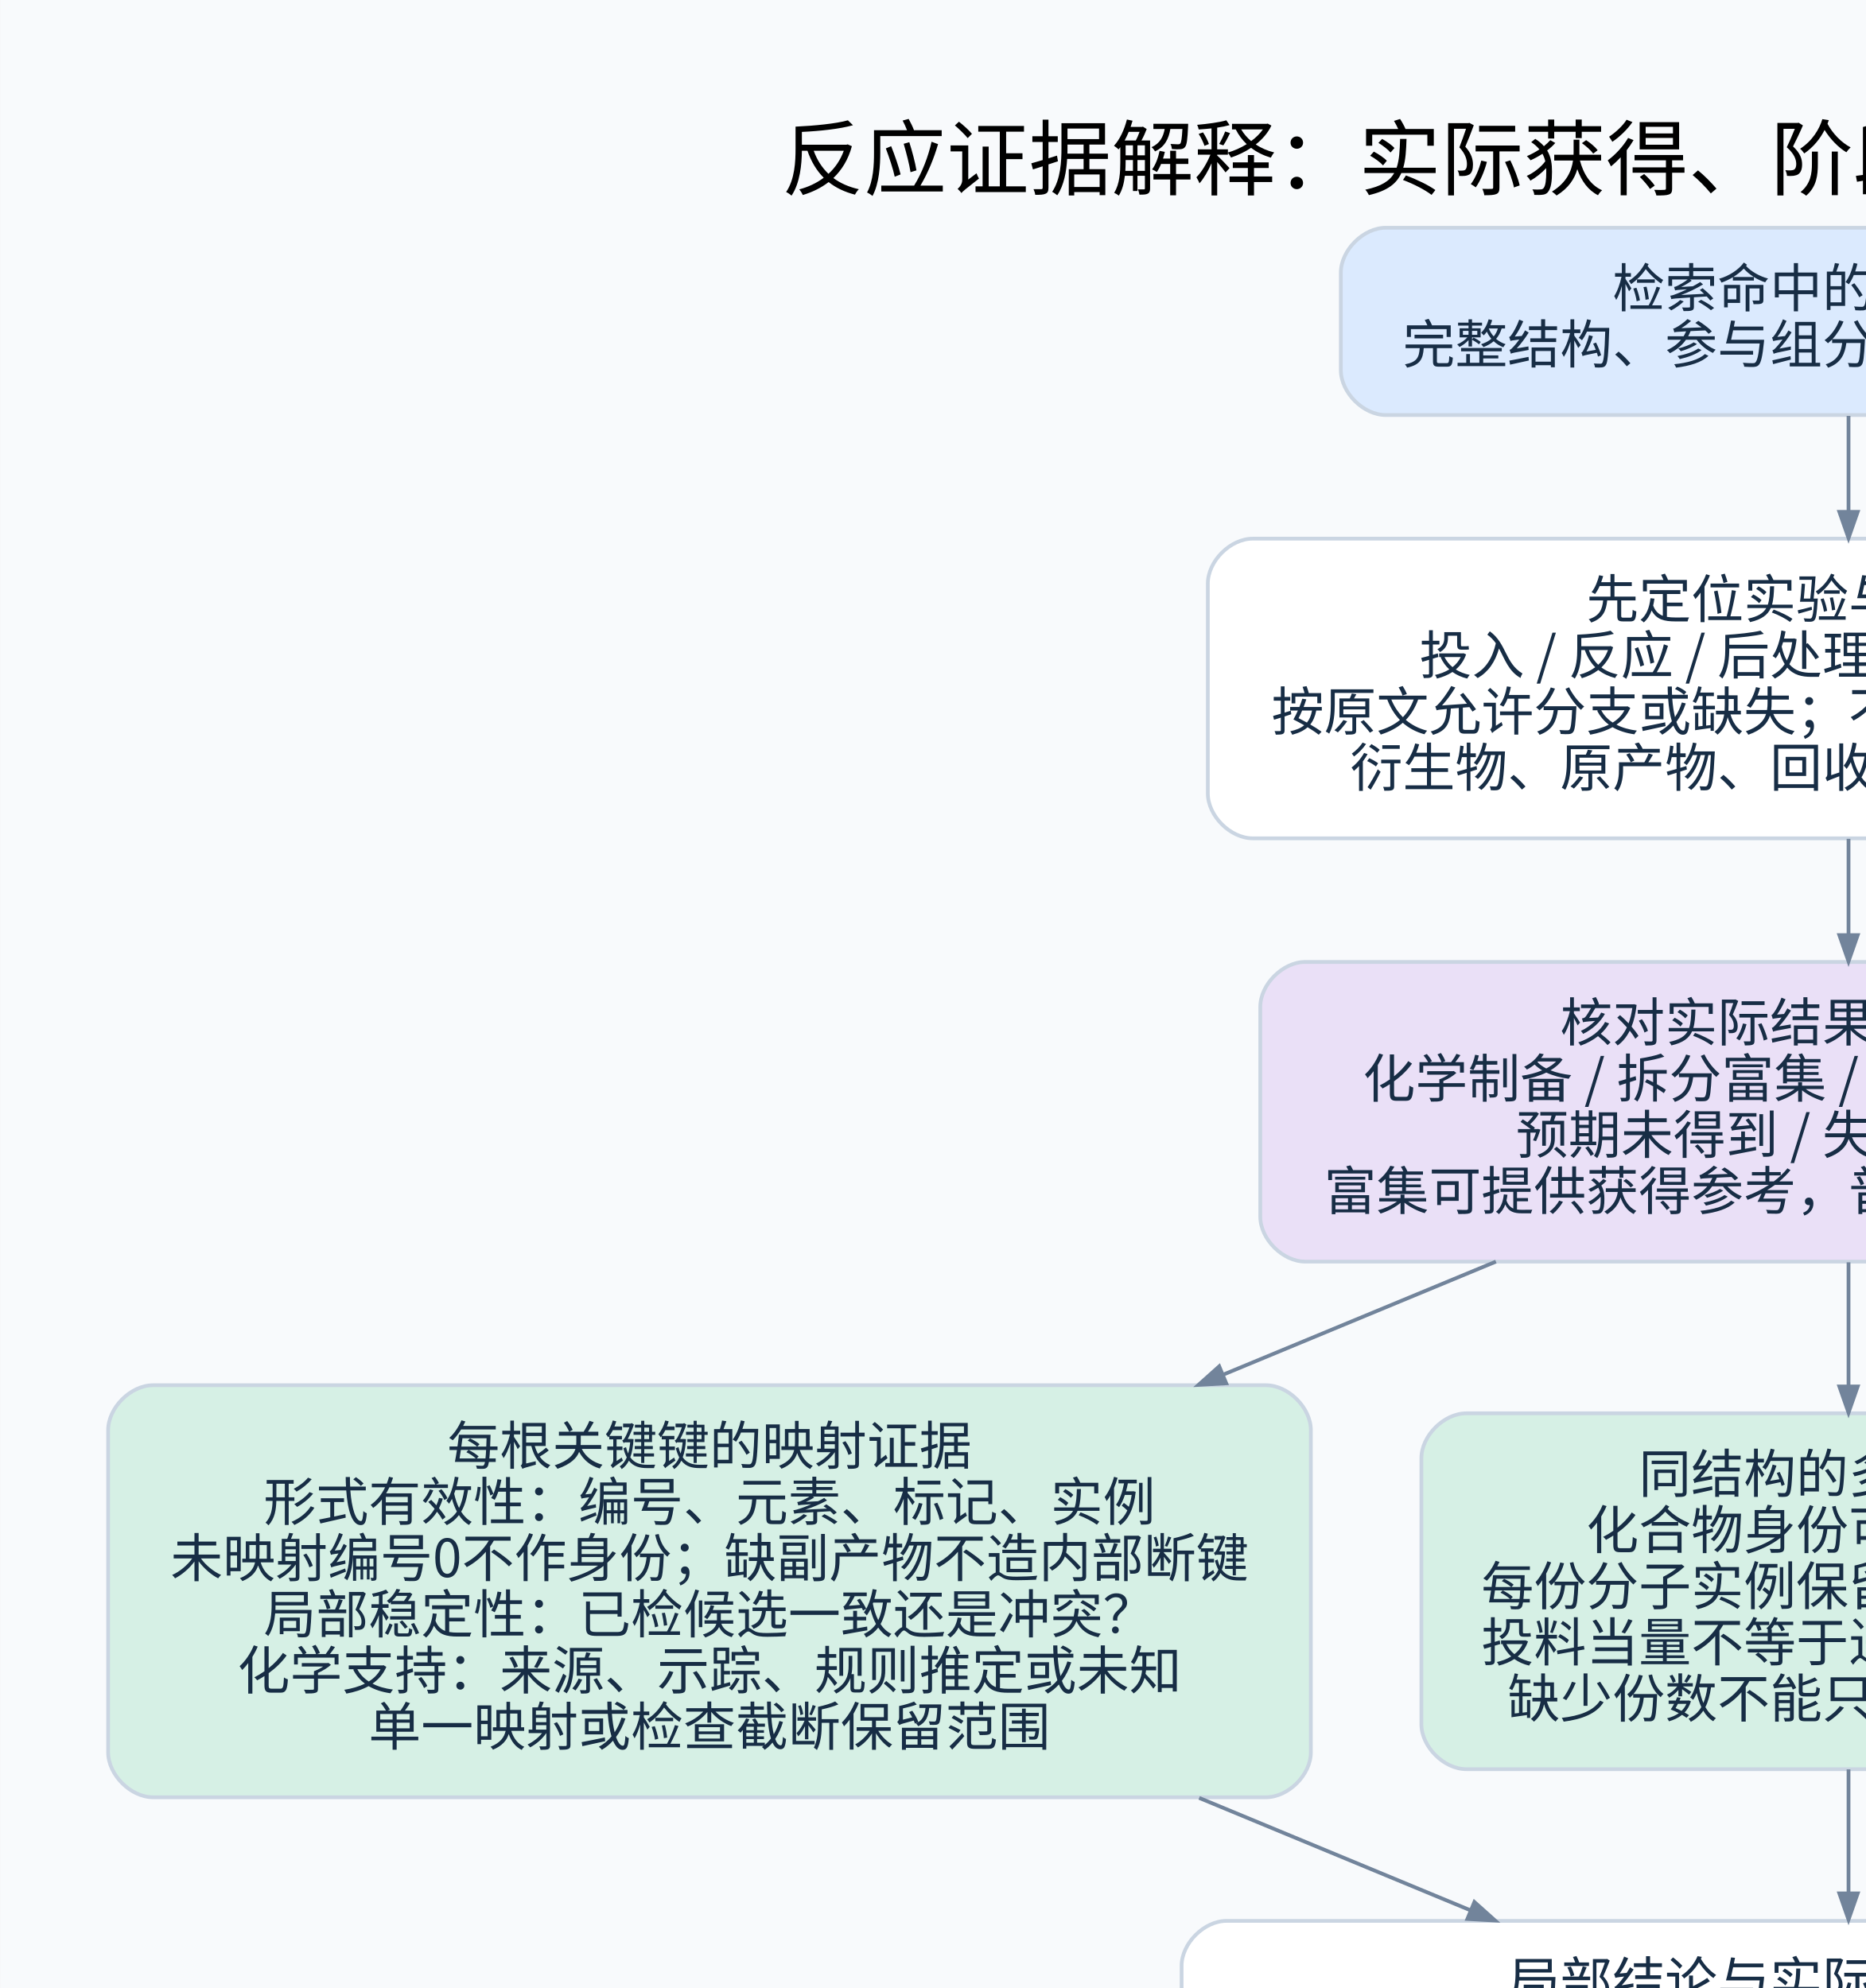
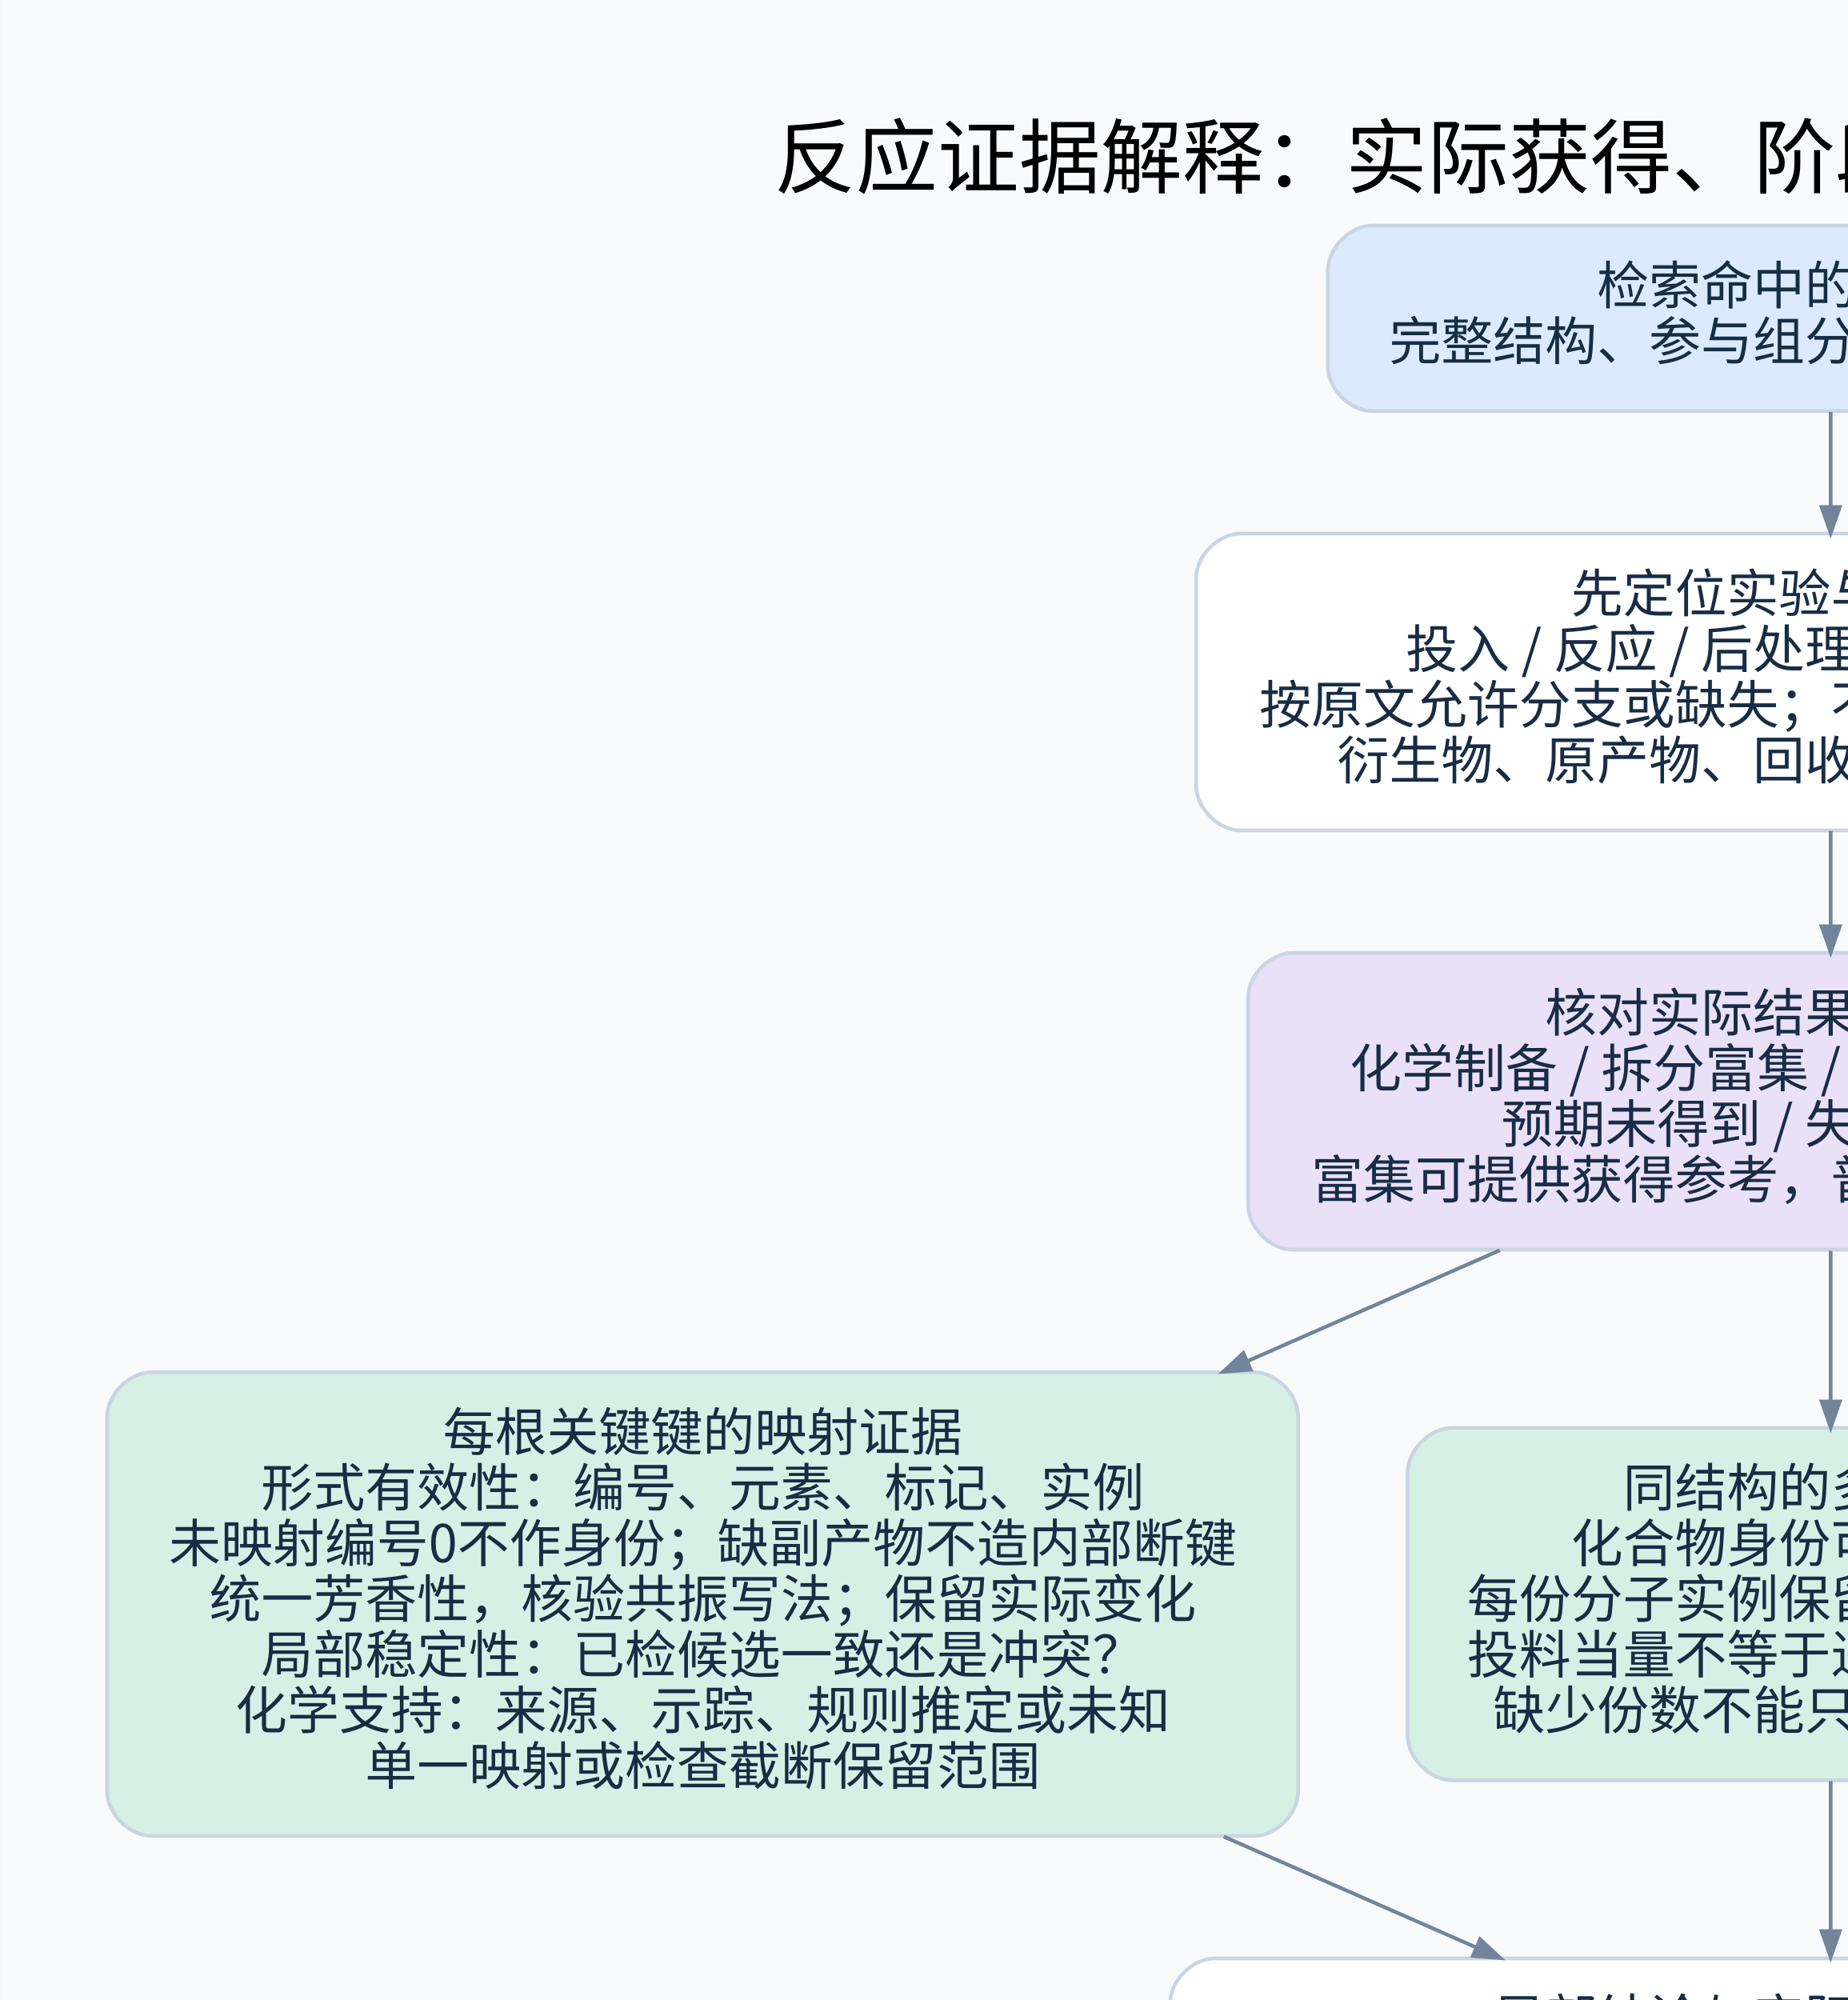
- <svg xmlns="http://www.w3.org/2000/svg" width="1627pt" height="1734pt" viewBox="0.00 0.00 901.10 960.60">
-   <g id="graph0" class="graph" transform="scale(1.81 1.81) rotate(0) translate(28.8 931.8)">
-     <polygon fill="#f8fafc" stroke="transparent" points="-28.8,28.8 -28.8,-931.8 872.3,-931.8 872.3,28.8 -28.8,28.8" />
-     <text text-anchor="middle" x="421.75" y="-881.4" font-family="Noto Sans CJK SC" font-size="22.00">反应证据解释：实际获得、阶段关系与局部确定性</text>
+ <svg xmlns="http://www.w3.org/2000/svg" width="1627pt" height="1761pt" viewBox="0.00 0.00 901.10 975.60">
+   <g id="graph0" class="graph" transform="scale(1.81 1.81) rotate(0) translate(28.8 946.8)">
+     <polygon fill="#f8fafc" stroke="transparent" points="-28.8,28.8 -28.8,-946.8 872.3,-946.8 872.3,28.8 -28.8,28.8" />
+     <text text-anchor="middle" x="421.75" y="-896.4" font-family="Noto Sans CJK SC" font-size="22.00">反应证据解释：实际获得、阶段关系与局部确定性</text>
    <g id="node1" class="node">
-       <path fill="#dbeafe" stroke="#cad5e2" d="M588,-871C588,-871 341,-871 341,-871 335,-871 329,-865 329,-859 329,-859 329,-833 329,-833 329,-827 335,-821 341,-821 341,-821 588,-821 588,-821 594,-821 600,-827 600,-833 600,-833 600,-859 600,-859 600,-865 594,-871 588,-871" />
-       <text text-anchor="middle" x="464.5" y="-849.8" font-family="Noto Sans CJK SC" font-size="14.00" fill="#172d45">检索命中的实际记录</text>
-       <text text-anchor="middle" x="464.5" y="-834.8" font-family="Noto Sans CJK SC" font-size="14.00" fill="#172d45">完整结构、参与组分、原文与目标位置</text>
+       <path fill="#dbeafe" stroke="#cad5e2" d="M588,-886C588,-886 341,-886 341,-886 335,-886 329,-880 329,-874 329,-874 329,-848 329,-848 329,-842 335,-836 341,-836 341,-836 588,-836 588,-836 594,-836 600,-842 600,-848 600,-848 600,-874 600,-874 600,-880 594,-886 588,-886" />
+       <text text-anchor="middle" x="464.5" y="-864.8" font-family="Noto Sans CJK SC" font-size="14.00" fill="#172d45">检索命中的实际记录</text>
+       <text text-anchor="middle" x="464.5" y="-849.8" font-family="Noto Sans CJK SC" font-size="14.00" fill="#172d45">完整结构、参与组分、原文与目标位置</text>
    </g>
    <g id="node2" class="node">
-       <path fill="white" stroke="#cad5e2" d="M623.5,-788C623.5,-788 305.5,-788 305.5,-788 299.5,-788 293.5,-782 293.5,-776 293.5,-776 293.5,-720 293.5,-720 293.5,-714 299.5,-708 305.5,-708 305.5,-708 623.5,-708 623.5,-708 629.5,-708 635.5,-714 635.5,-720 635.5,-720 635.5,-776 635.5,-776 635.5,-782 629.5,-788 623.5,-788" />
-       <text text-anchor="middle" x="464.5" y="-766.8" font-family="Noto Sans CJK SC" font-size="14.00" fill="#172d45">先定位实验与样品阶段</text>
-       <text text-anchor="middle" x="464.5" y="-751.8" font-family="Noto Sans CJK SC" font-size="14.00" fill="#172d45">投入 / 反应 / 后处理 / 分离 / 取样分析</text>
-       <text text-anchor="middle" x="464.5" y="-736.8" font-family="Noto Sans CJK SC" font-size="14.00" fill="#172d45">按原文允许分支或缺失；不补造中间体与分离节点</text>
-       <text text-anchor="middle" x="464.5" y="-721.8" font-family="Noto Sans CJK SC" font-size="14.00" fill="#172d45">衍生物、原产物、回收部分的测量分别关联</text>
+       <path fill="white" stroke="#cad5e2" d="M623.5,-803C623.5,-803 305.5,-803 305.5,-803 299.5,-803 293.5,-797 293.5,-791 293.5,-791 293.5,-735 293.5,-735 293.5,-729 299.5,-723 305.5,-723 305.5,-723 623.5,-723 623.5,-723 629.5,-723 635.5,-729 635.5,-735 635.5,-735 635.5,-791 635.5,-791 635.5,-797 629.5,-803 623.5,-803" />
+       <text text-anchor="middle" x="464.5" y="-781.8" font-family="Noto Sans CJK SC" font-size="14.00" fill="#172d45">先定位实验与样品阶段</text>
+       <text text-anchor="middle" x="464.5" y="-766.8" font-family="Noto Sans CJK SC" font-size="14.00" fill="#172d45">投入 / 反应 / 后处理 / 分离 / 取样分析</text>
+       <text text-anchor="middle" x="464.5" y="-751.8" font-family="Noto Sans CJK SC" font-size="14.00" fill="#172d45">按原文允许分支或缺失；不补造中间体与分离节点</text>
+       <text text-anchor="middle" x="464.5" y="-736.8" font-family="Noto Sans CJK SC" font-size="14.00" fill="#172d45">衍生物、原产物、回收部分的测量分别关联</text>
    </g>
    <g id="edge1" class="edge">
-       <path fill="none" stroke="#72849b" d="M464.5,-820.78C464.5,-812.97 464.5,-804.05 464.5,-795.21" />
-       <polygon fill="#72849b" stroke="#72849b" points="466.95,-795.16 464.5,-788.16 462.05,-795.16 466.95,-795.16" />
+       <path fill="none" stroke="#72849b" d="M464.5,-835.78C464.5,-827.97 464.5,-819.05 464.5,-810.21" />
+       <polygon fill="#72849b" stroke="#72849b" points="466.95,-810.16 464.5,-803.16 462.05,-810.16 466.95,-810.16" />
    </g>
    <g id="node3" class="node">
-       <path fill="#eae0f7" stroke="#cad5e2" d="M609.5,-675C609.5,-675 319.5,-675 319.5,-675 313.5,-675 307.5,-669 307.5,-663 307.5,-663 307.5,-607 307.5,-607 307.5,-601 313.5,-595 319.5,-595 319.5,-595 609.5,-595 609.5,-595 615.5,-595 621.5,-601 621.5,-607 621.5,-607 621.5,-663 621.5,-663 621.5,-669 615.5,-675 609.5,-675" />
-       <text text-anchor="middle" x="464.5" y="-653.8" font-family="Noto Sans CJK SC" font-size="14.00" fill="#172d45">核对实际结果与获得操作</text>
-       <text text-anchor="middle" x="464.5" y="-638.8" font-family="Noto Sans CJK SC" font-size="14.00" fill="#172d45">化学制备 / 拆分富集 / 普通回收 / 分析观察</text>
-       <text text-anchor="middle" x="464.5" y="-623.8" font-family="Noto Sans CJK SC" font-size="14.00" fill="#172d45">预期未得到 / 失败 / 信息不足</text>
-       <text text-anchor="middle" x="464.5" y="-608.8" font-family="Noto Sans CJK SC" font-size="14.00" fill="#172d45">富集可提供获得参考，普通回收不算本步制得</text>
+       <path fill="#eae0f7" stroke="#cad5e2" d="M609.5,-690C609.5,-690 319.5,-690 319.5,-690 313.5,-690 307.5,-684 307.5,-678 307.5,-678 307.5,-622 307.5,-622 307.5,-616 313.5,-610 319.5,-610 319.5,-610 609.5,-610 609.5,-610 615.5,-610 621.5,-616 621.5,-622 621.5,-622 621.5,-678 621.5,-678 621.5,-684 615.5,-690 609.5,-690" />
+       <text text-anchor="middle" x="464.5" y="-668.8" font-family="Noto Sans CJK SC" font-size="14.00" fill="#172d45">核对实际结果与获得操作</text>
+       <text text-anchor="middle" x="464.5" y="-653.8" font-family="Noto Sans CJK SC" font-size="14.00" fill="#172d45">化学制备 / 拆分富集 / 普通回收 / 分析观察</text>
+       <text text-anchor="middle" x="464.5" y="-638.8" font-family="Noto Sans CJK SC" font-size="14.00" fill="#172d45">预期未得到 / 失败 / 信息不足</text>
+       <text text-anchor="middle" x="464.5" y="-623.8" font-family="Noto Sans CJK SC" font-size="14.00" fill="#172d45">富集可提供获得参考，普通回收不算本步制得</text>
    </g>
    <g id="edge2" class="edge">
-       <path fill="none" stroke="#72849b" d="M464.5,-707.87C464.5,-699.58 464.5,-690.75 464.5,-682.23" />
-       <polygon fill="#72849b" stroke="#72849b" points="466.95,-682.16 464.5,-675.16 462.05,-682.16 466.95,-682.16" />
+       <path fill="none" stroke="#72849b" d="M464.5,-722.87C464.5,-714.58 464.5,-705.75 464.5,-697.23" />
+       <polygon fill="#72849b" stroke="#72849b" points="466.95,-697.16 464.5,-690.16 462.05,-697.16 466.95,-697.16" />
    </g>
    <g id="node4" class="node">
-       <path fill="#d6f0e5" stroke="#cad5e2" d="M309,-562C309,-562 12,-562 12,-562 6,-562 0,-556 0,-550 0,-550 0,-464 0,-464 0,-458 6,-452 12,-452 12,-452 309,-452 309,-452 315,-452 321,-458 321,-464 321,-464 321,-550 321,-550 321,-556 315,-562 309,-562" />
-       <text text-anchor="middle" x="160.5" y="-540.8" font-family="Noto Sans CJK SC" font-size="14.00" fill="#172d45">每根关键键的映射证据</text>
-       <text text-anchor="middle" x="160.5" y="-525.8" font-family="Noto Sans CJK SC" font-size="14.00" fill="#172d45">形式有效性：编号、元素、标记、实例</text>
-       <text text-anchor="middle" x="160.5" y="-510.8" font-family="Noto Sans CJK SC" font-size="14.00" fill="#172d45">未映射编号0不作身份；缺副产物不造内部断键</text>
+       <path fill="#d6f0e5" stroke="#cad5e2" d="M309,-577C309,-577 12,-577 12,-577 6,-577 0,-571 0,-565 0,-565 0,-464 0,-464 0,-458 6,-452 12,-452 12,-452 309,-452 309,-452 315,-452 321,-458 321,-464 321,-464 321,-565 321,-565 321,-571 315,-577 309,-577" />
+       <text text-anchor="middle" x="160.5" y="-555.8" font-family="Noto Sans CJK SC" font-size="14.00" fill="#172d45">每根关键键的映射证据</text>
+       <text text-anchor="middle" x="160.5" y="-540.8" font-family="Noto Sans CJK SC" font-size="14.00" fill="#172d45">形式有效性：编号、元素、标记、实例</text>
+       <text text-anchor="middle" x="160.5" y="-525.8" font-family="Noto Sans CJK SC" font-size="14.00" fill="#172d45">未映射编号0不作身份；缺副产物不造内部断键</text>
+       <text text-anchor="middle" x="160.5" y="-510.8" font-family="Noto Sans CJK SC" font-size="14.00" fill="#172d45">统一芳香性，核验共振写法；保留实际变化</text>
      <text text-anchor="middle" x="160.5" y="-495.8" font-family="Noto Sans CJK SC" font-size="14.00" fill="#172d45">局部稳定性：已检候选一致还是冲突？</text>
      <text text-anchor="middle" x="160.5" y="-480.8" font-family="Noto Sans CJK SC" font-size="14.00" fill="#172d45">化学支持：来源、示踪、规则推定或未知</text>
      <text text-anchor="middle" x="160.5" y="-465.8" font-family="Noto Sans CJK SC" font-size="14.00" fill="#172d45">单一映射或检查截断保留范围</text>
    </g>
    <g id="edge3" class="edge">
-       <path fill="none" stroke="#72849b" d="M370.39,-595C347.34,-585.44 322.2,-575.02 297.59,-564.82" />
-       <polygon fill="#72849b" stroke="#72849b" points="298.41,-562.51 291.01,-562.09 296.54,-567.04 298.41,-562.51" />
+       <path fill="none" stroke="#72849b" d="M375.34,-609.85C353.97,-600.46 330.57,-590.19 307.34,-579.98" />
+       <polygon fill="#72849b" stroke="#72849b" points="308.19,-577.68 300.8,-577.11 306.22,-582.17 308.19,-577.68" />
    </g>
    <g id="node5" class="node">
-       <path fill="#d6f0e5" stroke="#cad5e2" d="M566.5,-554.5C566.5,-554.5 362.5,-554.5 362.5,-554.5 356.5,-554.5 350.5,-548.5 350.5,-542.5 350.5,-542.5 350.5,-471.5 350.5,-471.5 350.5,-465.5 356.5,-459.5 362.5,-459.5 362.5,-459.5 566.5,-459.5 566.5,-459.5 572.5,-459.5 578.5,-465.5 578.5,-471.5 578.5,-471.5 578.5,-542.5 578.5,-542.5 578.5,-548.5 572.5,-554.5 566.5,-554.5" />
-       <text text-anchor="middle" x="464.5" y="-533.3" font-family="Noto Sans CJK SC" font-size="14.00" fill="#172d45">同结构的多份参与</text>
-       <text text-anchor="middle" x="464.5" y="-518.3" font-family="Noto Sans CJK SC" font-size="14.00" fill="#172d45">化合物身份可共用检索</text>
-       <text text-anchor="middle" x="464.5" y="-503.3" font-family="Noto Sans CJK SC" font-size="14.00" fill="#172d45">每份分子实例保留独立原子对应</text>
-       <text text-anchor="middle" x="464.5" y="-488.3" font-family="Noto Sans CJK SC" font-size="14.00" fill="#172d45">投料当量不等于进入产物的份数</text>
-       <text text-anchor="middle" x="464.5" y="-473.3" font-family="Noto Sans CJK SC" font-size="14.00" fill="#172d45">缺少份数不能只为配平而复制</text>
+       <path fill="#d6f0e5" stroke="#cad5e2" d="M566.5,-562C566.5,-562 362.5,-562 362.5,-562 356.5,-562 350.5,-556 350.5,-550 350.5,-550 350.5,-479 350.5,-479 350.5,-473 356.5,-467 362.5,-467 362.5,-467 566.5,-467 566.5,-467 572.5,-467 578.5,-473 578.5,-479 578.5,-479 578.5,-550 578.5,-550 578.5,-556 572.5,-562 566.5,-562" />
+       <text text-anchor="middle" x="464.5" y="-540.8" font-family="Noto Sans CJK SC" font-size="14.00" fill="#172d45">同结构的多份参与</text>
+       <text text-anchor="middle" x="464.5" y="-525.8" font-family="Noto Sans CJK SC" font-size="14.00" fill="#172d45">化合物身份可共用检索</text>
+       <text text-anchor="middle" x="464.5" y="-510.8" font-family="Noto Sans CJK SC" font-size="14.00" fill="#172d45">每份分子实例保留独立原子对应</text>
+       <text text-anchor="middle" x="464.5" y="-495.8" font-family="Noto Sans CJK SC" font-size="14.00" fill="#172d45">投料当量不等于进入产物的份数</text>
+       <text text-anchor="middle" x="464.5" y="-480.8" font-family="Noto Sans CJK SC" font-size="14.00" fill="#172d45">缺少份数不能只为配平而复制</text>
    </g>
    <g id="edge4" class="edge">
-       <path fill="none" stroke="#72849b" d="M464.5,-594.82C464.5,-584.39 464.5,-572.94 464.5,-561.87" />
-       <polygon fill="#72849b" stroke="#72849b" points="466.95,-561.67 464.5,-554.67 462.05,-561.67 466.95,-561.67" />
+       <path fill="none" stroke="#72849b" d="M464.5,-609.67C464.5,-596.96 464.5,-582.65 464.5,-569.09" />
+       <polygon fill="#72849b" stroke="#72849b" points="466.95,-569.09 464.5,-562.09 462.05,-569.09 466.95,-569.09" />
    </g>
    <g id="node6" class="node">
-       <path fill="#d6f0e5" stroke="#cad5e2" d="M831.5,-554.5C831.5,-554.5 619.5,-554.5 619.5,-554.5 613.5,-554.5 607.5,-548.5 607.5,-542.5 607.5,-542.5 607.5,-471.5 607.5,-471.5 607.5,-465.5 613.5,-459.5 619.5,-459.5 619.5,-459.5 831.5,-459.5 831.5,-459.5 837.5,-459.5 843.5,-465.5 843.5,-471.5 843.5,-471.5 843.5,-542.5 843.5,-542.5 843.5,-548.5 837.5,-554.5 831.5,-554.5" />
-       <text text-anchor="middle" x="725.5" y="-533.3" font-family="Noto Sans CJK SC" font-size="14.00" fill="#172d45">目标手性怎么获得</text>
-       <text text-anchor="middle" x="725.5" y="-518.3" font-family="Noto Sans CJK SC" font-size="14.00" fill="#172d45">从底物继承 / 本步建立 / 去对称化</text>
-       <text text-anchor="middle" x="725.5" y="-503.3" font-family="Noto Sans CJK SC" font-size="14.00" fill="#172d45">拆分富集 / 构型改变或会聚 / 未知</text>
-       <text text-anchor="middle" x="725.5" y="-488.3" font-family="Noto Sans CJK SC" font-size="14.00" fill="#172d45">ee/dr 绑定对象与阶段</text>
-       <text text-anchor="middle" x="725.5" y="-473.3" font-family="Noto Sans CJK SC" font-size="14.00" fill="#172d45">零重原子键变化也可有价值</text>
+       <path fill="#d6f0e5" stroke="#cad5e2" d="M831.5,-562C831.5,-562 619.5,-562 619.5,-562 613.5,-562 607.5,-556 607.5,-550 607.5,-550 607.5,-479 607.5,-479 607.5,-473 613.5,-467 619.5,-467 619.5,-467 831.5,-467 831.5,-467 837.5,-467 843.5,-473 843.5,-479 843.5,-479 843.5,-550 843.5,-550 843.5,-556 837.5,-562 831.5,-562" />
+       <text text-anchor="middle" x="725.5" y="-540.8" font-family="Noto Sans CJK SC" font-size="14.00" fill="#172d45">目标手性怎么获得</text>
+       <text text-anchor="middle" x="725.5" y="-525.8" font-family="Noto Sans CJK SC" font-size="14.00" fill="#172d45">从底物继承 / 本步建立 / 去对称化</text>
+       <text text-anchor="middle" x="725.5" y="-510.8" font-family="Noto Sans CJK SC" font-size="14.00" fill="#172d45">拆分富集 / 构型改变或会聚 / 未知</text>
+       <text text-anchor="middle" x="725.5" y="-495.8" font-family="Noto Sans CJK SC" font-size="14.00" fill="#172d45">ee/dr 绑定对象与阶段</text>
+       <text text-anchor="middle" x="725.5" y="-480.8" font-family="Noto Sans CJK SC" font-size="14.00" fill="#172d45">零重原子键变化也可有价值</text>
    </g>
    <g id="edge5" class="edge">
-       <path fill="none" stroke="#72849b" d="M545.29,-595C569.72,-583.2 596.88,-570.09 622.56,-557.7" />
-       <polygon fill="#72849b" stroke="#72849b" points="623.81,-559.81 629.05,-554.56 621.68,-555.4 623.81,-559.81" />
+       <path fill="none" stroke="#72849b" d="M541.05,-609.85C568.17,-595.97 599.08,-580.16 627.73,-565.51" />
+       <polygon fill="#72849b" stroke="#72849b" points="629.08,-567.57 634.19,-562.2 626.85,-563.21 629.08,-567.57" />
    </g>
    <g id="node7" class="node">
      <path fill="white" stroke="#cad5e2" d="M630.5,-419C630.5,-419 298.5,-419 298.5,-419 292.5,-419 286.5,-413 286.5,-407 286.5,-407 286.5,-351 286.5,-351 286.5,-345 292.5,-339 298.5,-339 298.5,-339 630.5,-339 630.5,-339 636.5,-339 642.5,-345 642.5,-351 642.5,-351 642.5,-407 642.5,-407 642.5,-413 636.5,-419 630.5,-419" />
      <text text-anchor="middle" x="464.5" y="-397.8" font-family="Noto Sans CJK SC" font-size="14.00" fill="#172d45">局部结论与实际贡献分开返回</text>
      <text text-anchor="middle" x="464.5" y="-382.8" font-family="Noto Sans CJK SC" font-size="14.00" fill="#172d45">有争议的键不计确定构筑；其他有据资料保留</text>
      <text text-anchor="middle" x="464.5" y="-367.8" font-family="Noto Sans CJK SC" font-size="14.00" fill="#172d45">等价编号不产生新策略；多份底物不重复计独立来源</text>
      <text text-anchor="middle" x="464.5" y="-352.8" font-family="Noto Sans CJK SC" font-size="14.00" fill="#172d45">获得目标不等于建立骨架或解决手性底物来源</text>
    </g>
    <g id="edge6" class="edge">
-       <path fill="none" stroke="#72849b" d="M291.19,-451.83C315.46,-441.77 340.47,-431.41 363.68,-421.79" />
-       <polygon fill="#72849b" stroke="#72849b" points="364.65,-424.04 370.17,-419.1 362.77,-419.51 364.65,-424.04" />
+       <path fill="none" stroke="#72849b" d="M300.93,-451.83C323.91,-441.74 347.25,-431.49 368.82,-422.02" />
+       <polygon fill="#72849b" stroke="#72849b" points="370.03,-424.16 375.46,-419.1 368.06,-419.67 370.03,-424.16" />
    </g>
    <g id="edge7" class="edge">
-       <path fill="none" stroke="#72849b" d="M464.5,-459.44C464.5,-448.73 464.5,-437.34 464.5,-426.63" />
-       <polygon fill="#72849b" stroke="#72849b" points="466.95,-426.34 464.5,-419.34 462.05,-426.34 466.95,-426.34" />
+       <path fill="none" stroke="#72849b" d="M464.5,-466.81C464.5,-453.74 464.5,-439.54 464.5,-426.48" />
+       <polygon fill="#72849b" stroke="#72849b" points="466.95,-426.36 464.5,-419.36 462.05,-426.36 466.95,-426.36" />
    </g>
    <g id="edge8" class="edge">
-       <path fill="none" stroke="#72849b" d="M629.05,-459.44C603.86,-447.28 576.85,-434.24 552.14,-422.31" />
-       <polygon fill="#72849b" stroke="#72849b" points="552.94,-419.98 545.57,-419.14 550.81,-424.39 552.94,-419.98" />
+       <path fill="none" stroke="#72849b" d="M634.58,-467C606.13,-452.44 574.91,-436.47 547.07,-422.23" />
+       <polygon fill="#72849b" stroke="#72849b" points="548.16,-420.04 540.81,-419.03 545.93,-424.4 548.16,-420.04" />
    </g>
    <g id="node8" class="node">
      <path fill="white" stroke="#cad5e2" d="M602,-306C602,-306 327,-306 327,-306 321,-306 315,-300 315,-294 315,-294 315,-223 315,-223 315,-217 321,-211 327,-211 327,-211 602,-211 602,-211 608,-211 614,-217 614,-223 614,-223 614,-294 614,-294 614,-300 608,-306 602,-306" />
      <text text-anchor="middle" x="464.5" y="-284.8" font-family="Noto Sans CJK SC" font-size="14.00" fill="#172d45">结合方向、环境、条件与已有关系</text>
      <text text-anchor="middle" x="464.5" y="-269.8" font-family="Noto Sans CJK SC" font-size="14.00" fill="#172d45">实际正向 / 同向类比 / 仅反向 / 结构线索</text>
      <text text-anchor="middle" x="464.5" y="-254.8" font-family="Noto Sans CJK SC" font-size="14.00" fill="#172d45">共同中间体核对样品组成与阶段相容性</text>
      <text text-anchor="middle" x="464.5" y="-239.8" font-family="Noto Sans CJK SC" font-size="14.00" fill="#172d45">主反应条件与后处理、分析条件分开</text>
      <text text-anchor="middle" x="464.5" y="-224.8" font-family="Noto Sans CJK SC" font-size="14.00" fill="#172d45">通法引用保留出处，本例收率与结果不继承</text>
    </g>
    <g id="edge9" class="edge">
      <path fill="none" stroke="#72849b" d="M464.5,-338.87C464.5,-330.65 464.5,-321.85 464.5,-313.21" />
      <polygon fill="#72849b" stroke="#72849b" points="466.95,-313 464.5,-306 462.05,-313 466.95,-313" />
    </g>
    <g id="node9" class="node">
      <path fill="#eae0f7" stroke="#cad5e2" d="M639,-178C639,-178 290,-178 290,-178 284,-178 278,-172 278,-166 278,-166 278,-110 278,-110 278,-104 284,-98 290,-98 290,-98 639,-98 639,-98 645,-98 651,-104 651,-110 651,-110 651,-166 651,-166 651,-172 645,-178 639,-178" />
      <text text-anchor="middle" x="464.5" y="-156.8" font-family="Noto Sans CJK SC" font-size="14.00" fill="#172d45">计数与代表实例</text>
      <text text-anchor="middle" x="464.5" y="-141.8" font-family="Noto Sans CJK SC" font-size="14.00" fill="#172d45">制备、拆分富集、获得并集、使用和分析分别计</text>
      <text text-anchor="middle" x="464.5" y="-126.8" font-family="Noto Sans CJK SC" font-size="14.00" fill="#172d45">关键键：来源支持 / 稳定推定 / 单一推定 / 争议 / 未评估</text>
      <text text-anchor="middle" x="464.5" y="-111.8" font-family="Noto Sans CJK SC" font-size="14.00" fill="#172d45">保留不同构筑与获得途径，以及未解决前体要求</text>
    </g>
    <g id="edge10" class="edge">
      <path fill="none" stroke="#72849b" d="M464.5,-210.67C464.5,-202.36 464.5,-193.71 464.5,-185.42" />
      <polygon fill="#72849b" stroke="#72849b" points="466.95,-185.24 464.5,-178.24 462.05,-185.24 466.95,-185.24" />
    </g>
    <g id="node10" class="node">
      <path fill="#dbeafe" stroke="#cad5e2" d="M609.5,-65C609.5,-65 319.5,-65 319.5,-65 313.5,-65 307.5,-59 307.5,-53 307.5,-53 307.5,-12 307.5,-12 307.5,-6 313.5,0 319.5,0 319.5,0 609.5,0 609.5,0 615.5,0 621.5,-6 621.5,-12 621.5,-12 621.5,-53 621.5,-53 621.5,-59 615.5,-65 609.5,-65" />
      <text text-anchor="middle" x="464.5" y="-43.8" font-family="Noto Sans CJK SC" font-size="14.00" fill="#172d45">然后交给模型预测</text>
      <text text-anchor="middle" x="464.5" y="-28.8" font-family="Noto Sans CJK SC" font-size="14.00" fill="#172d45">明确每条资料贡献了什么、证据支持到哪里</text>
      <text text-anchor="middle" x="464.5" y="-13.8" font-family="Noto Sans CJK SC" font-size="14.00" fill="#172d45">所有检索与已知事实整理均在模型调用前完成</text>
    </g>
    <g id="edge11" class="edge">
      <path fill="none" stroke="#72849b" d="M464.5,-97.87C464.5,-89.55 464.5,-80.76 464.5,-72.44" />
      <polygon fill="#72849b" stroke="#72849b" points="466.95,-72.28 464.5,-65.28 462.05,-72.28 466.95,-72.28" />
    </g>
  </g>
</svg>
